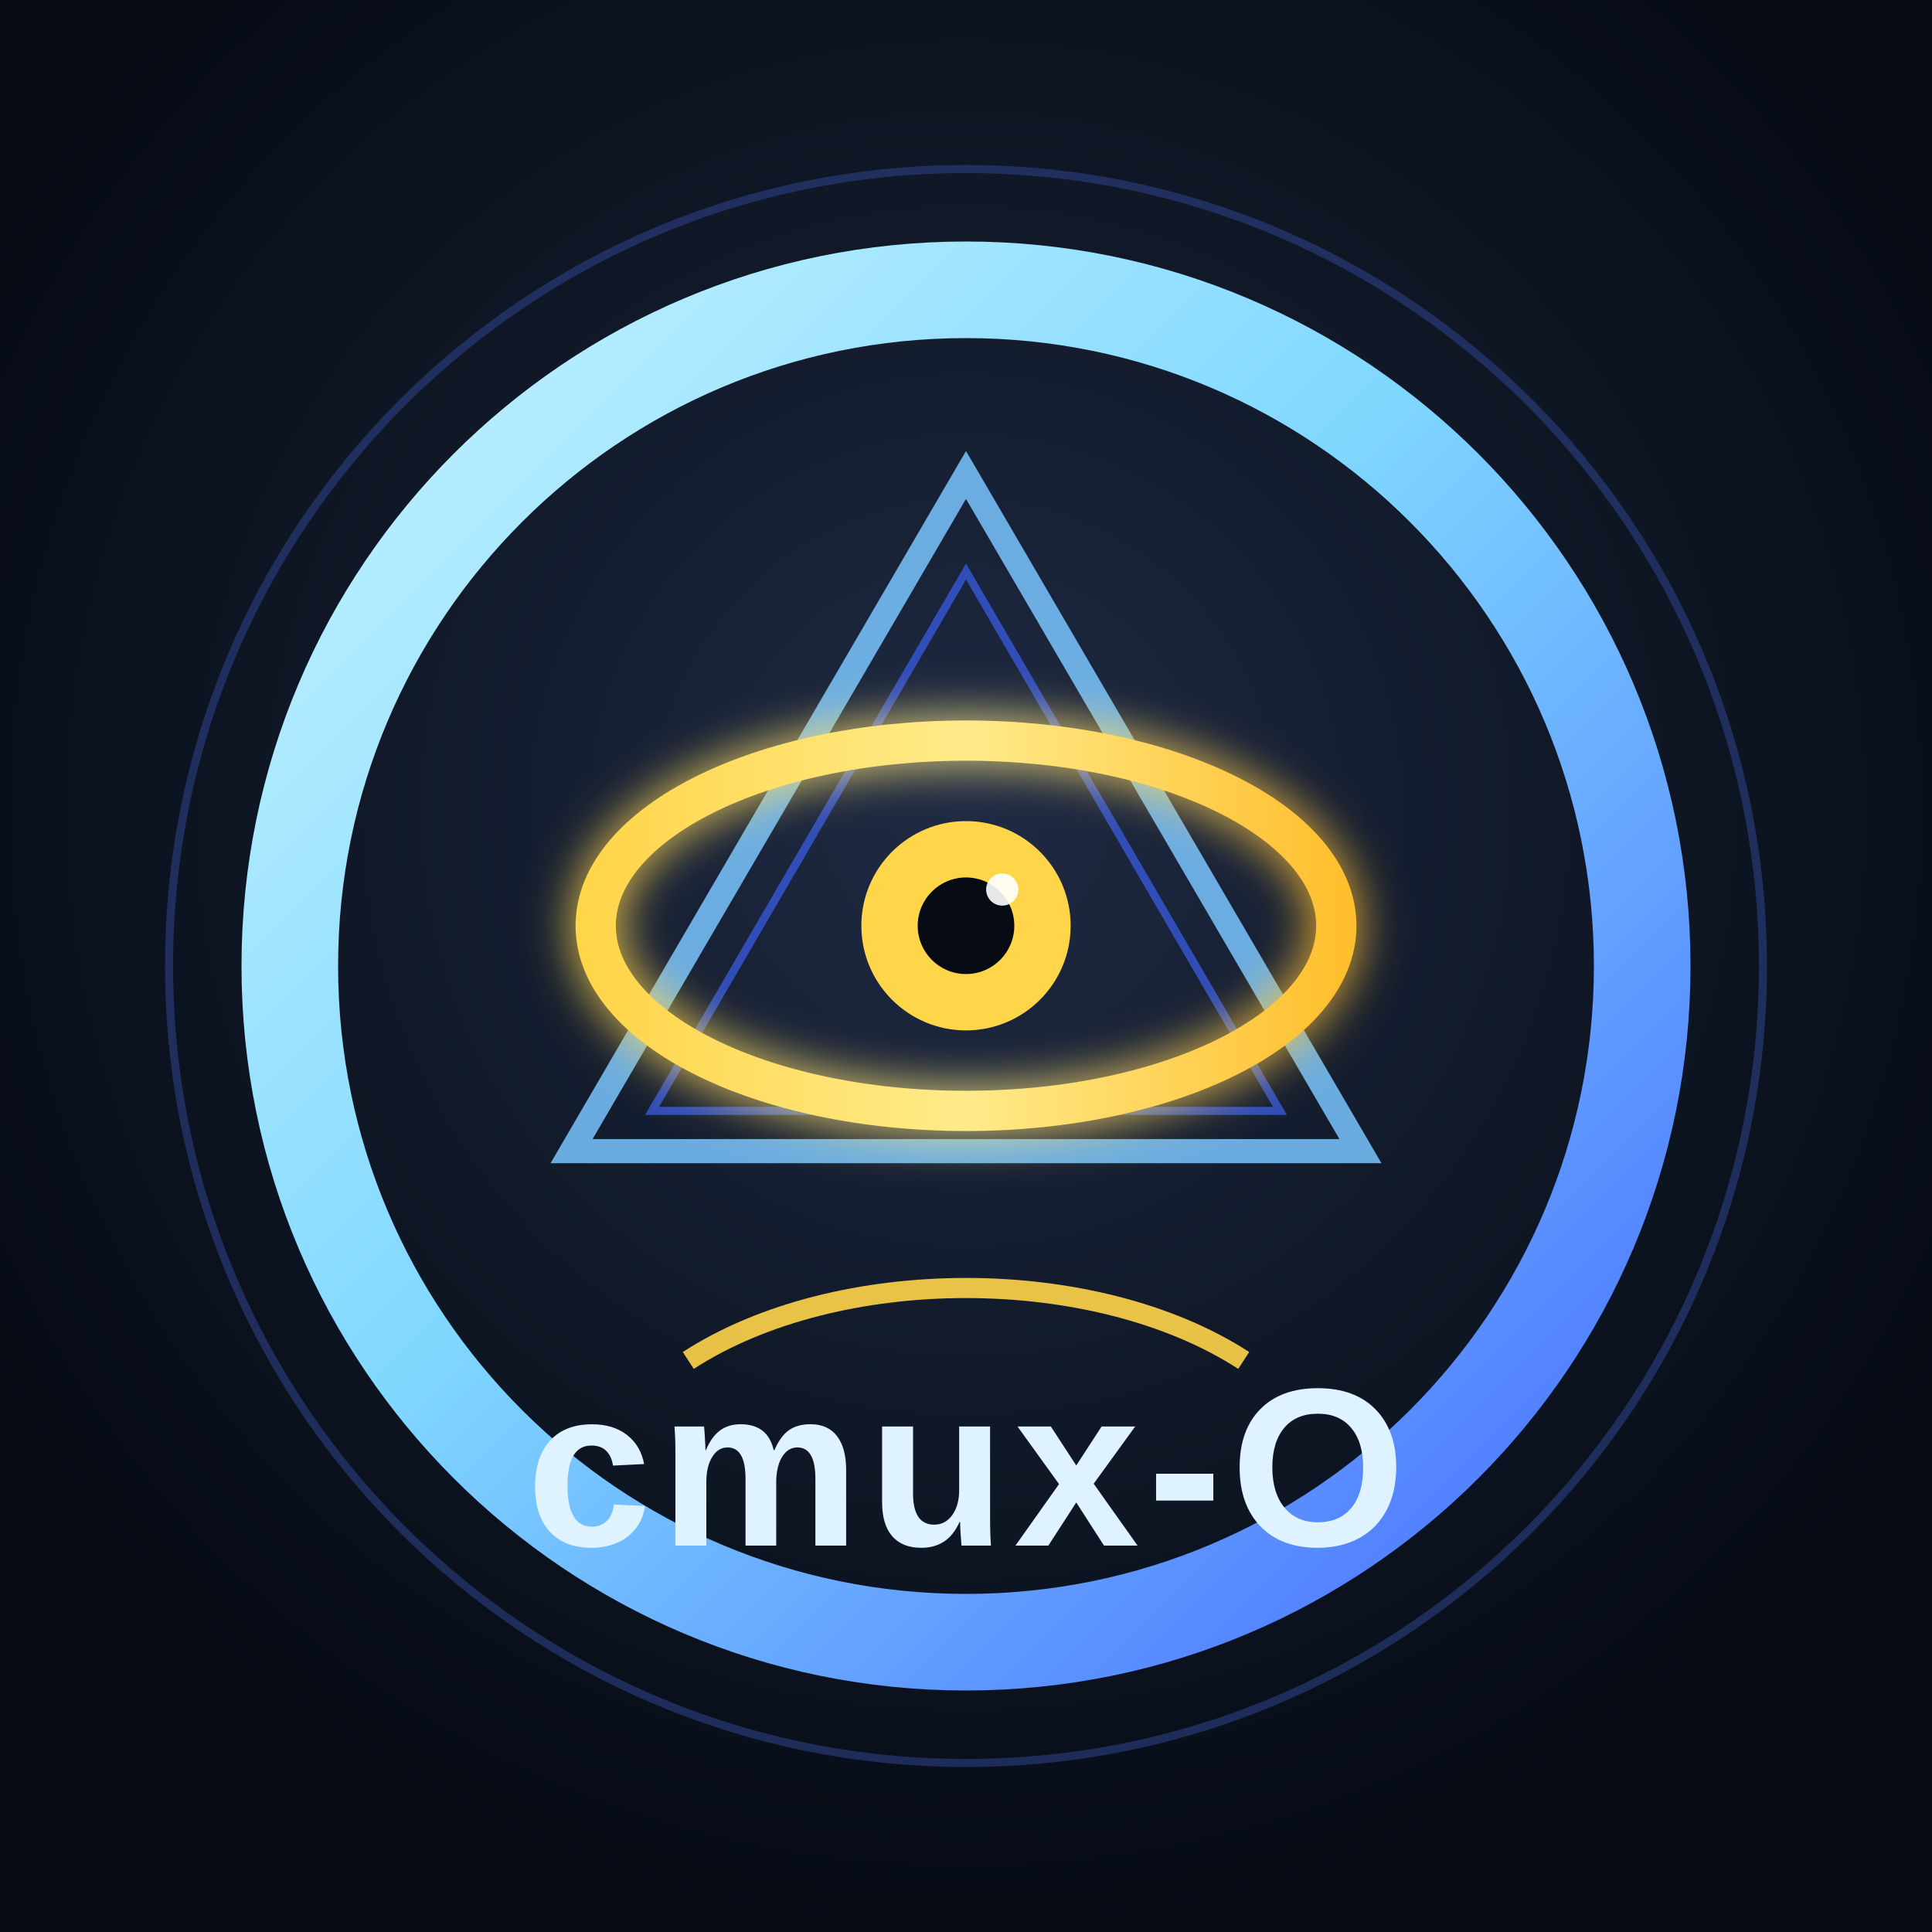
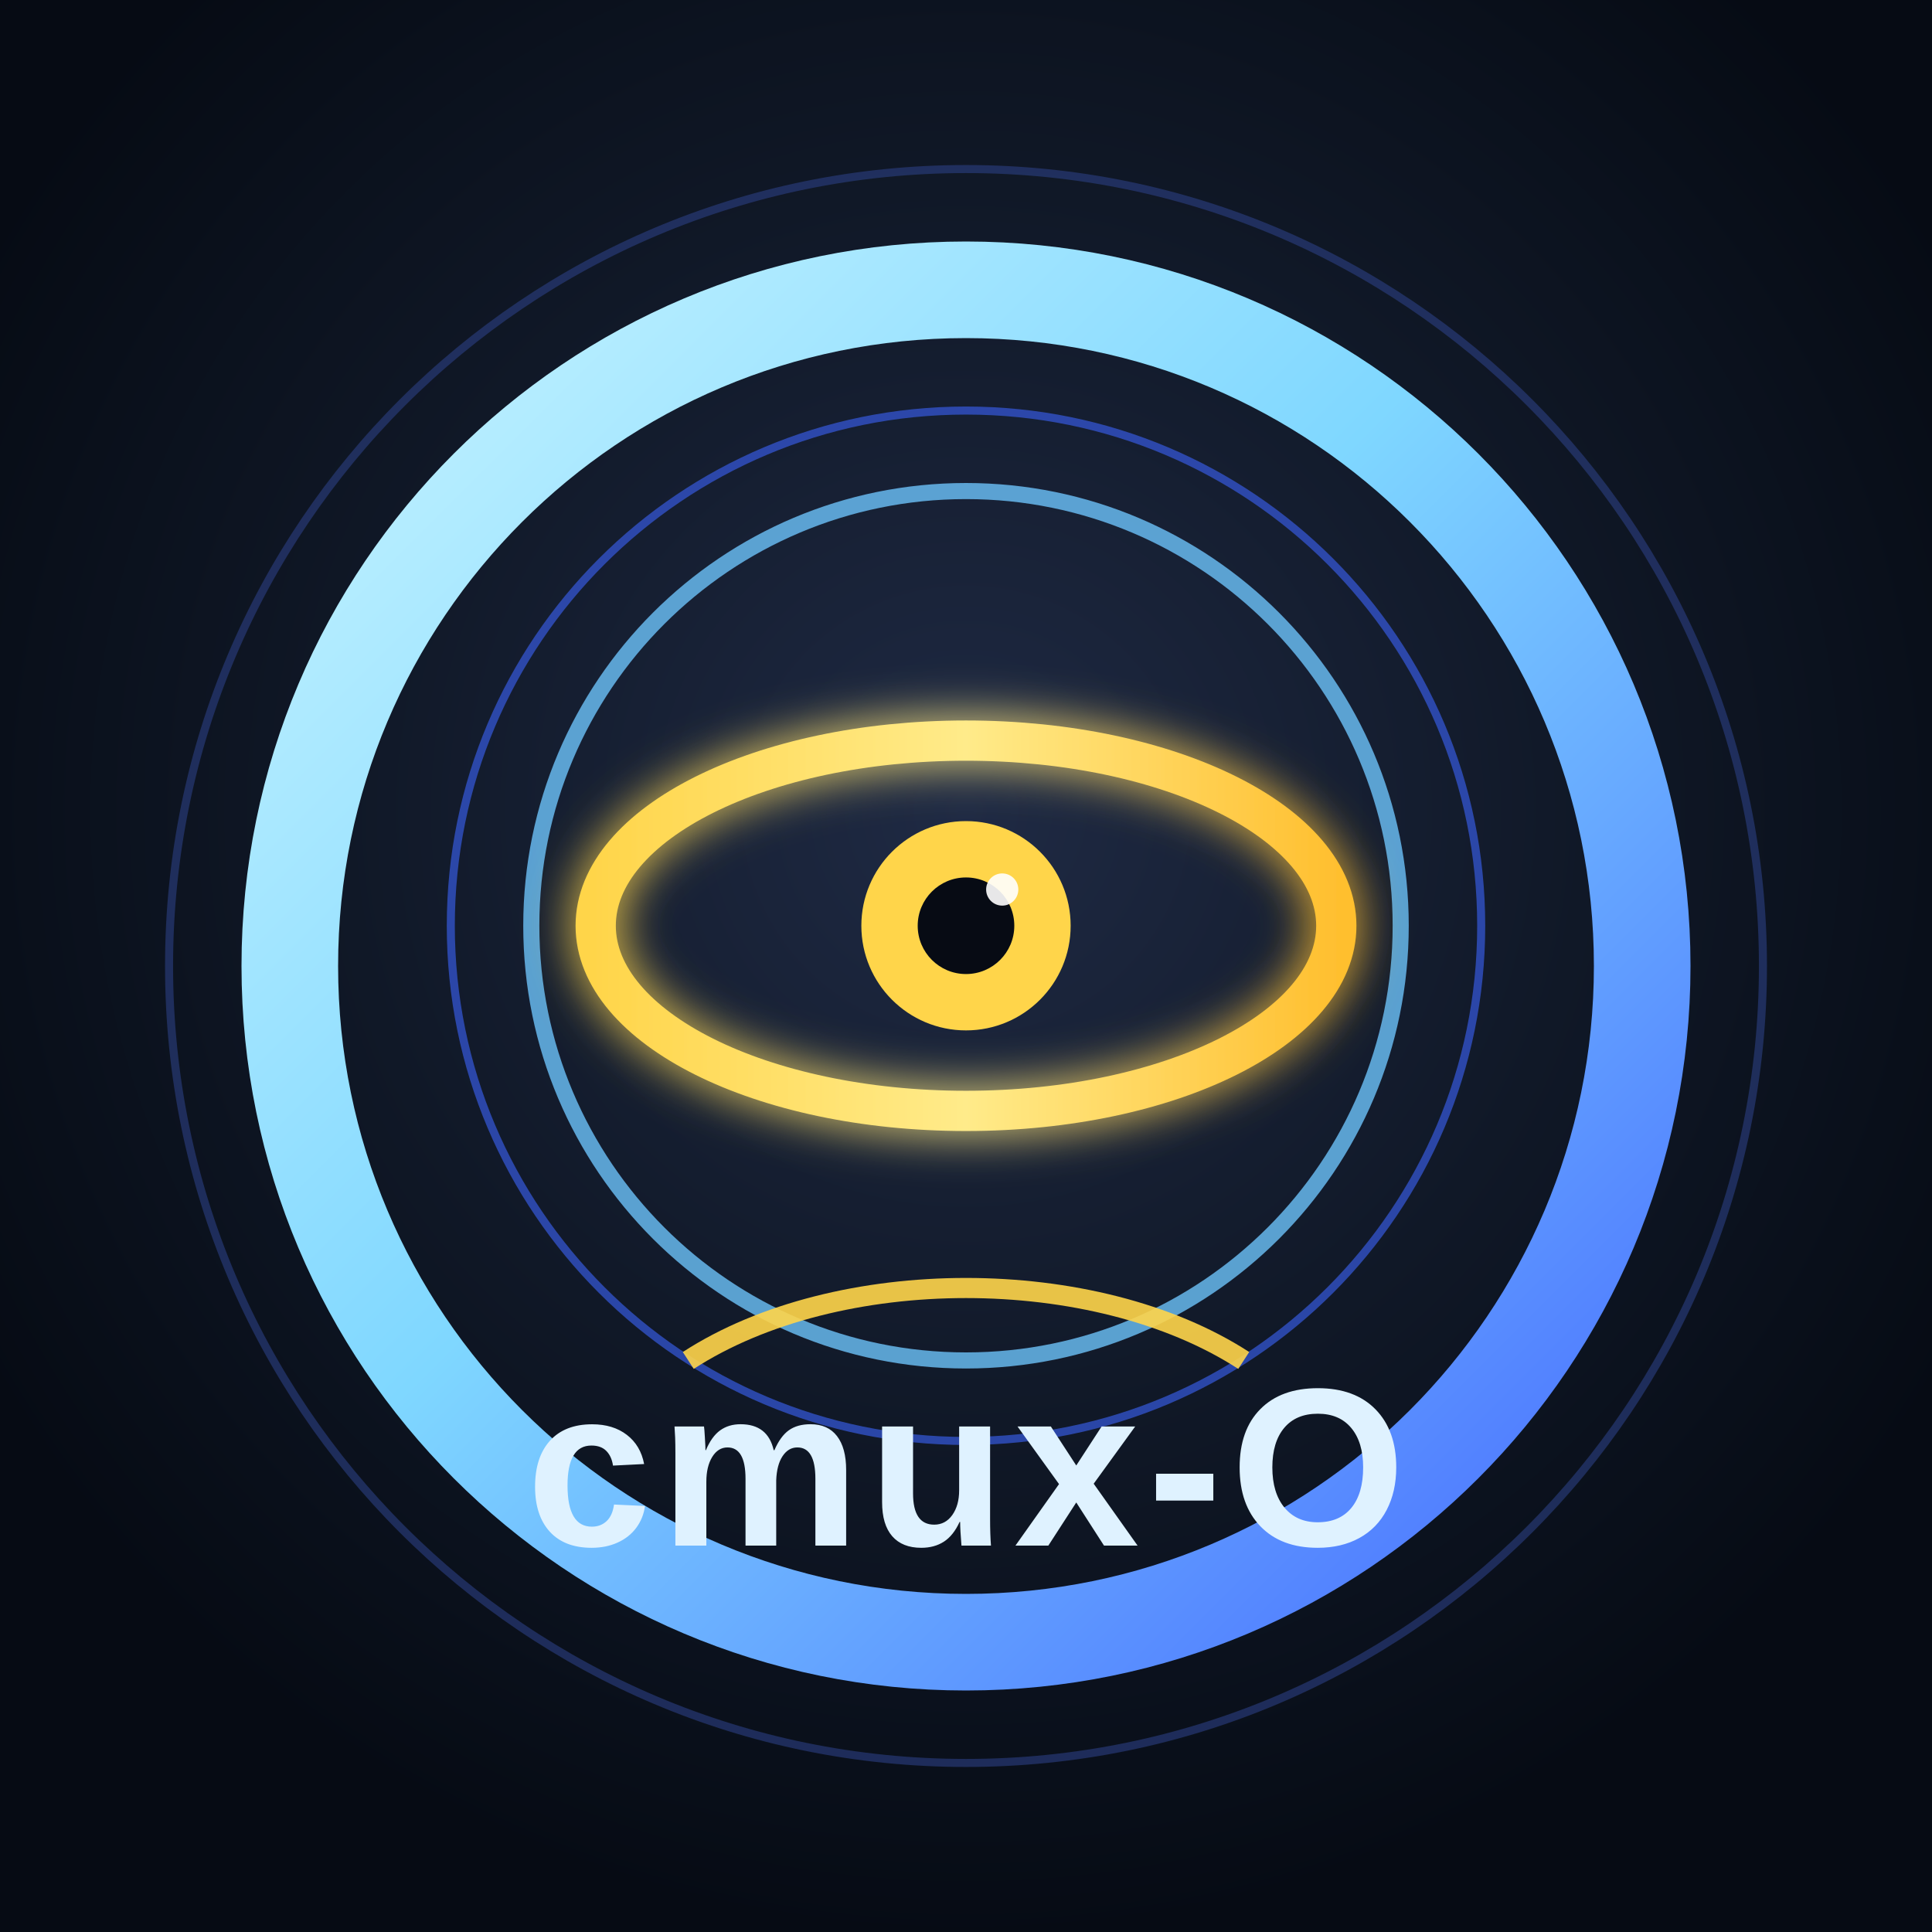
<svg xmlns="http://www.w3.org/2000/svg" width="480" height="480" viewBox="0 0 480 480" role="img" aria-labelledby="title desc">
  <defs>
    <radialGradient id="bgGlow" cx="50%" cy="42%" r="58%">
      <stop offset="0%" stop-color="#1f2a44" />
      <stop offset="55%" stop-color="#101827" />
      <stop offset="100%" stop-color="#060b14" />
    </radialGradient>
    <linearGradient id="ringGrad" x1="0%" y1="0%" x2="100%" y2="100%">
      <stop offset="0%" stop-color="#c9f5ff" />
      <stop offset="45%" stop-color="#7fd7ff" />
      <stop offset="100%" stop-color="#4568ff" />
    </linearGradient>
    <linearGradient id="eyeGrad" x1="0%" y1="0%" x2="100%" y2="0%">
      <stop offset="0%" stop-color="#ffd54a" />
      <stop offset="50%" stop-color="#ffeb8a" />
      <stop offset="100%" stop-color="#ffbf2f" />
    </linearGradient>
    <filter id="soft" x="-40%" y="-40%" width="180%" height="180%">
      <feGaussianBlur stdDeviation="6" result="blur" />
      <feMerge>
        <feMergeNode in="blur" />
        <feMergeNode in="SourceGraphic" />
      </feMerge>
    </filter>
  </defs>
  <rect width="480" height="480" fill="url(#bgGlow)" />
  <circle cx="240" cy="240" r="168" fill="none" stroke="url(#ringGrad)" stroke-width="24" />
  <circle cx="240" cy="240" r="198" fill="none" stroke="#2b3f83" stroke-width="2" opacity="0.6" />
-   <path d="M240 118 L338 286 L142 286 Z" fill="none" stroke="#7ac5ff" stroke-width="6" opacity="0.85" />
-   <path d="M240 142 L318 276 L162 276 Z" fill="none" stroke="#3658d7" stroke-width="2" opacity="0.8" />
+   <circle cx="240" cy="230" r="108" fill="none" stroke="#6ec6ff" stroke-width="4" opacity="0.78" />
+   <circle cx="240" cy="230" r="128" fill="none" stroke="#3558d8" stroke-width="2" opacity="0.72" />
  <ellipse cx="240" cy="230" rx="92" ry="46" fill="none" stroke="url(#eyeGrad)" stroke-width="10" filter="url(#soft)" />
  <ellipse cx="240" cy="230" rx="26" ry="26" fill="#ffd54a" />
  <circle cx="240" cy="230" r="12" fill="#070b14" />
  <circle cx="249" cy="221" r="4" fill="#ffffff" opacity="0.9" />
  <path d="M171 338 C208 314, 272 314, 309 338" fill="none" stroke="#ffd54a" stroke-width="5" opacity="0.9" />
  <text x="240" y="384" text-anchor="middle" font-family="Segoe UI, Arial, sans-serif" font-size="56" font-weight="700" fill="#dff2ff" letter-spacing="2">cmux-O</text>
</svg>
